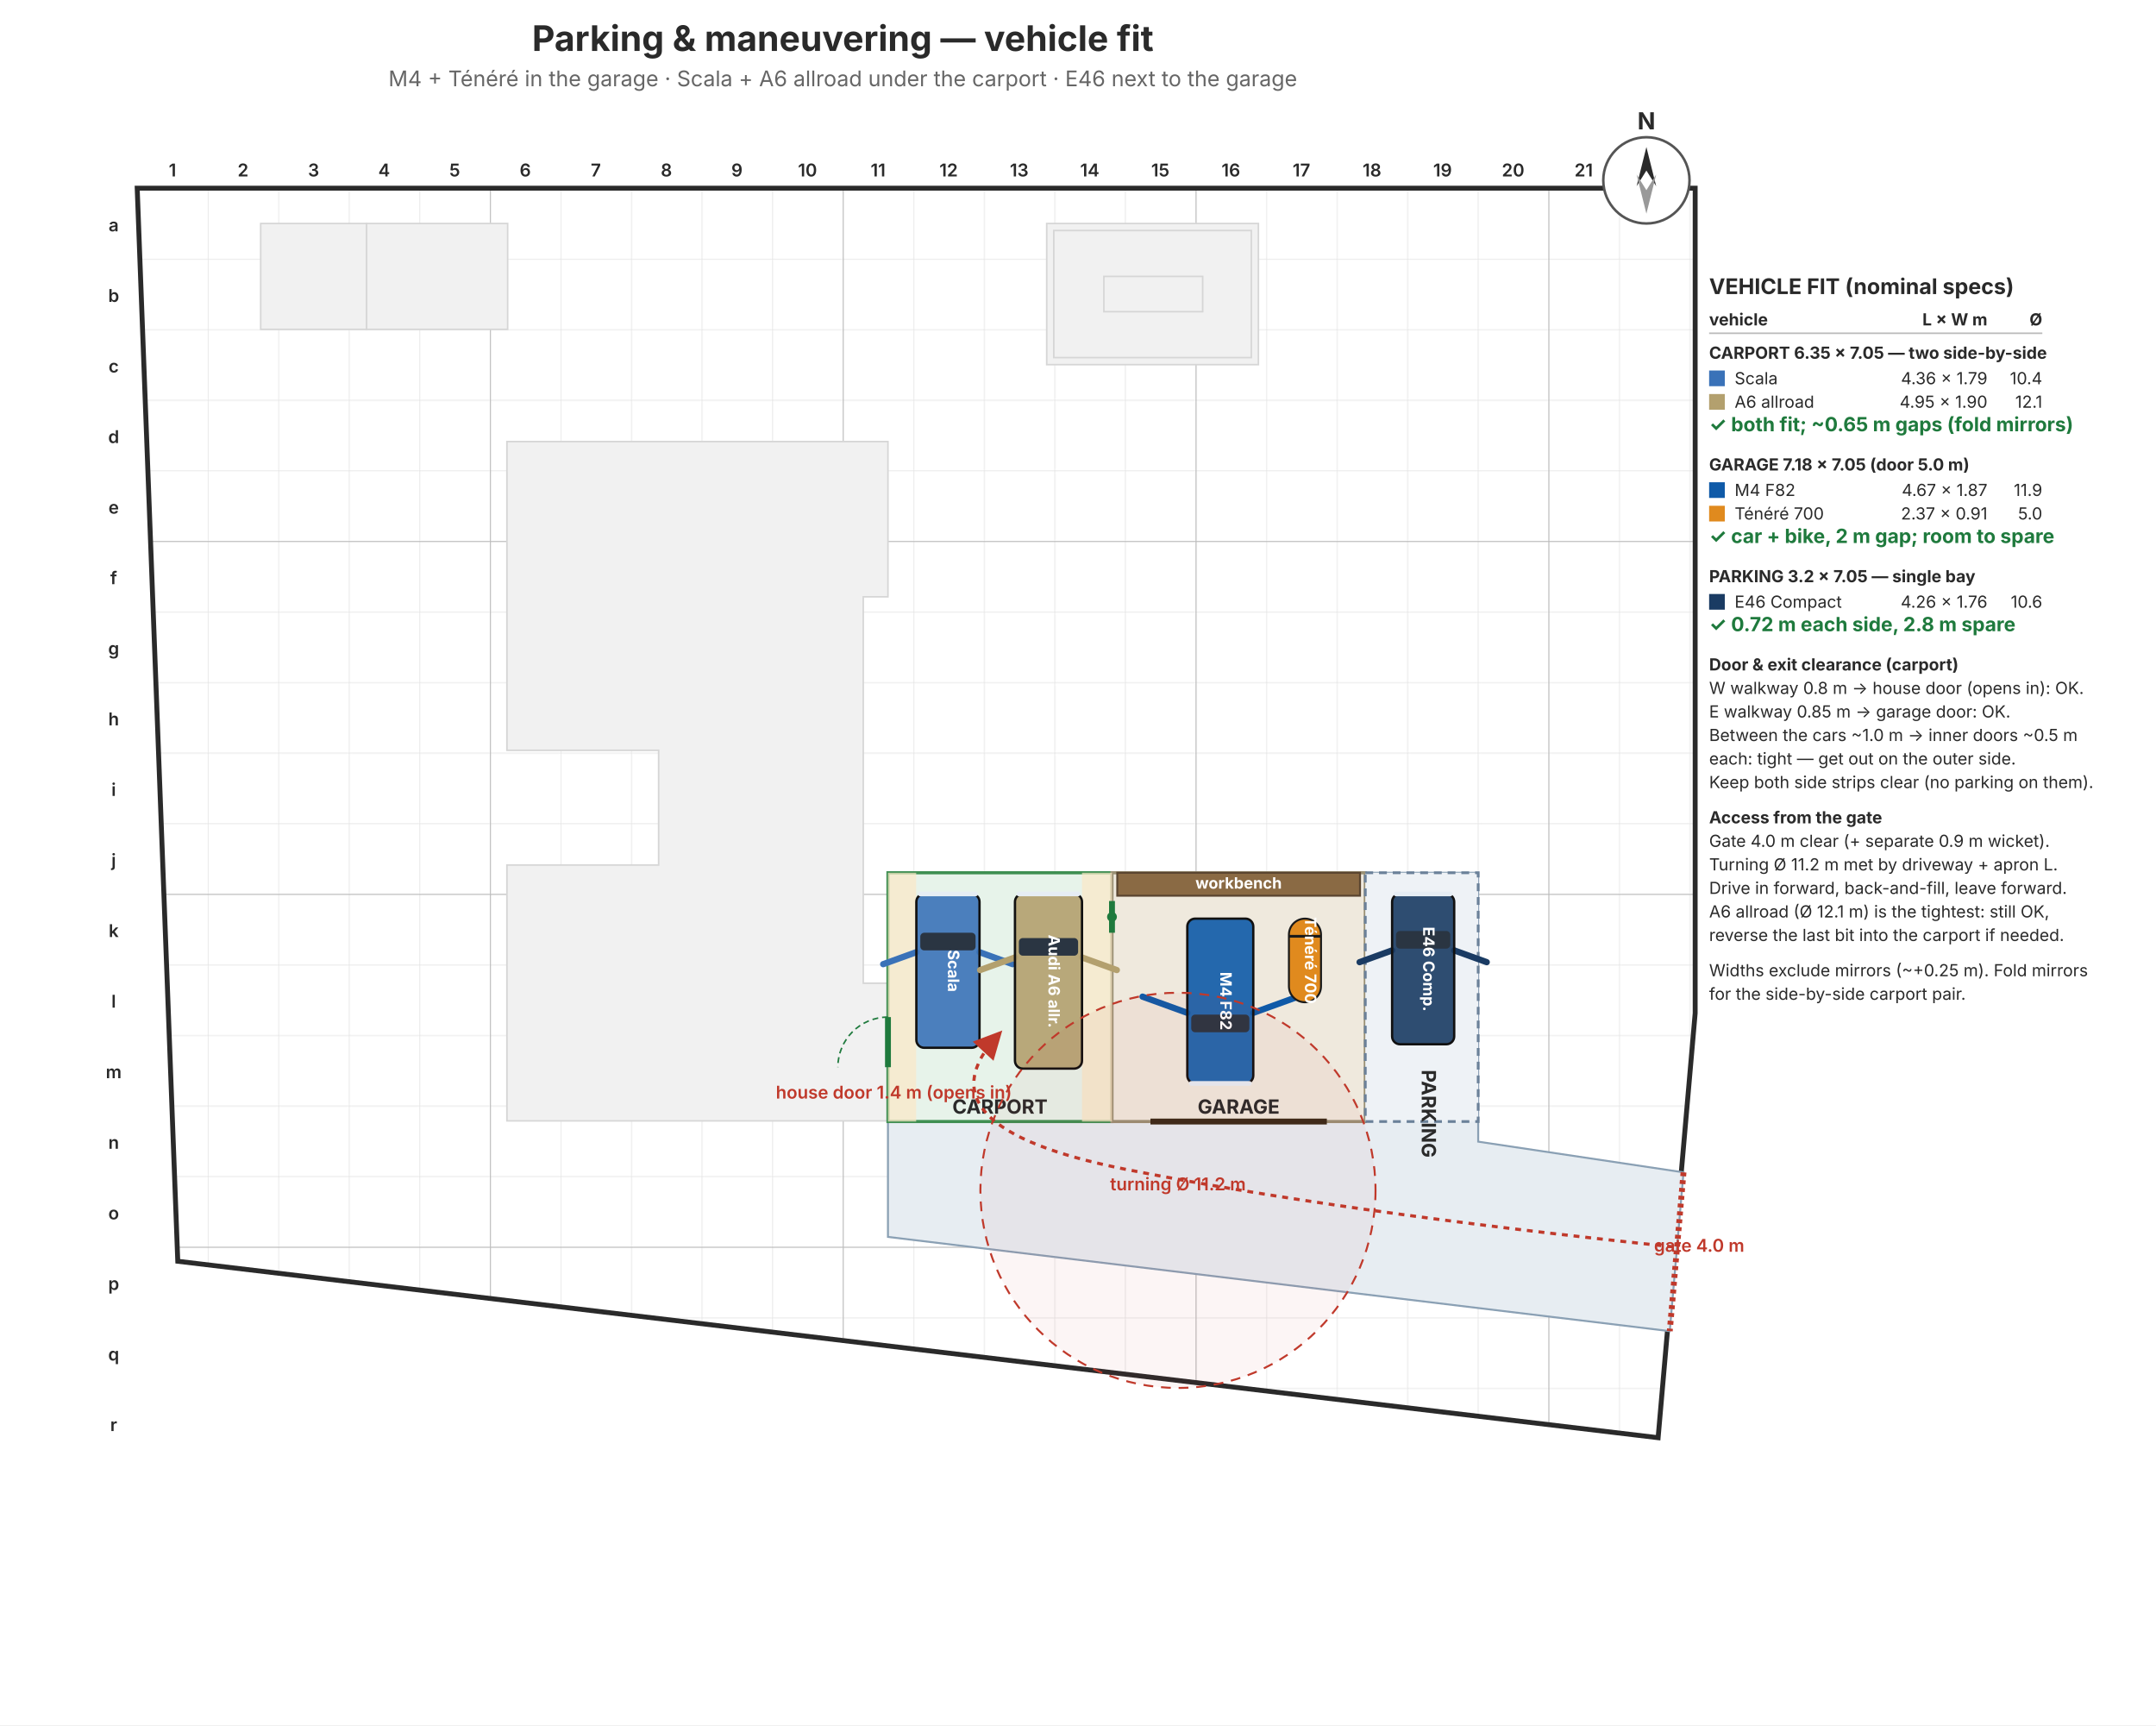
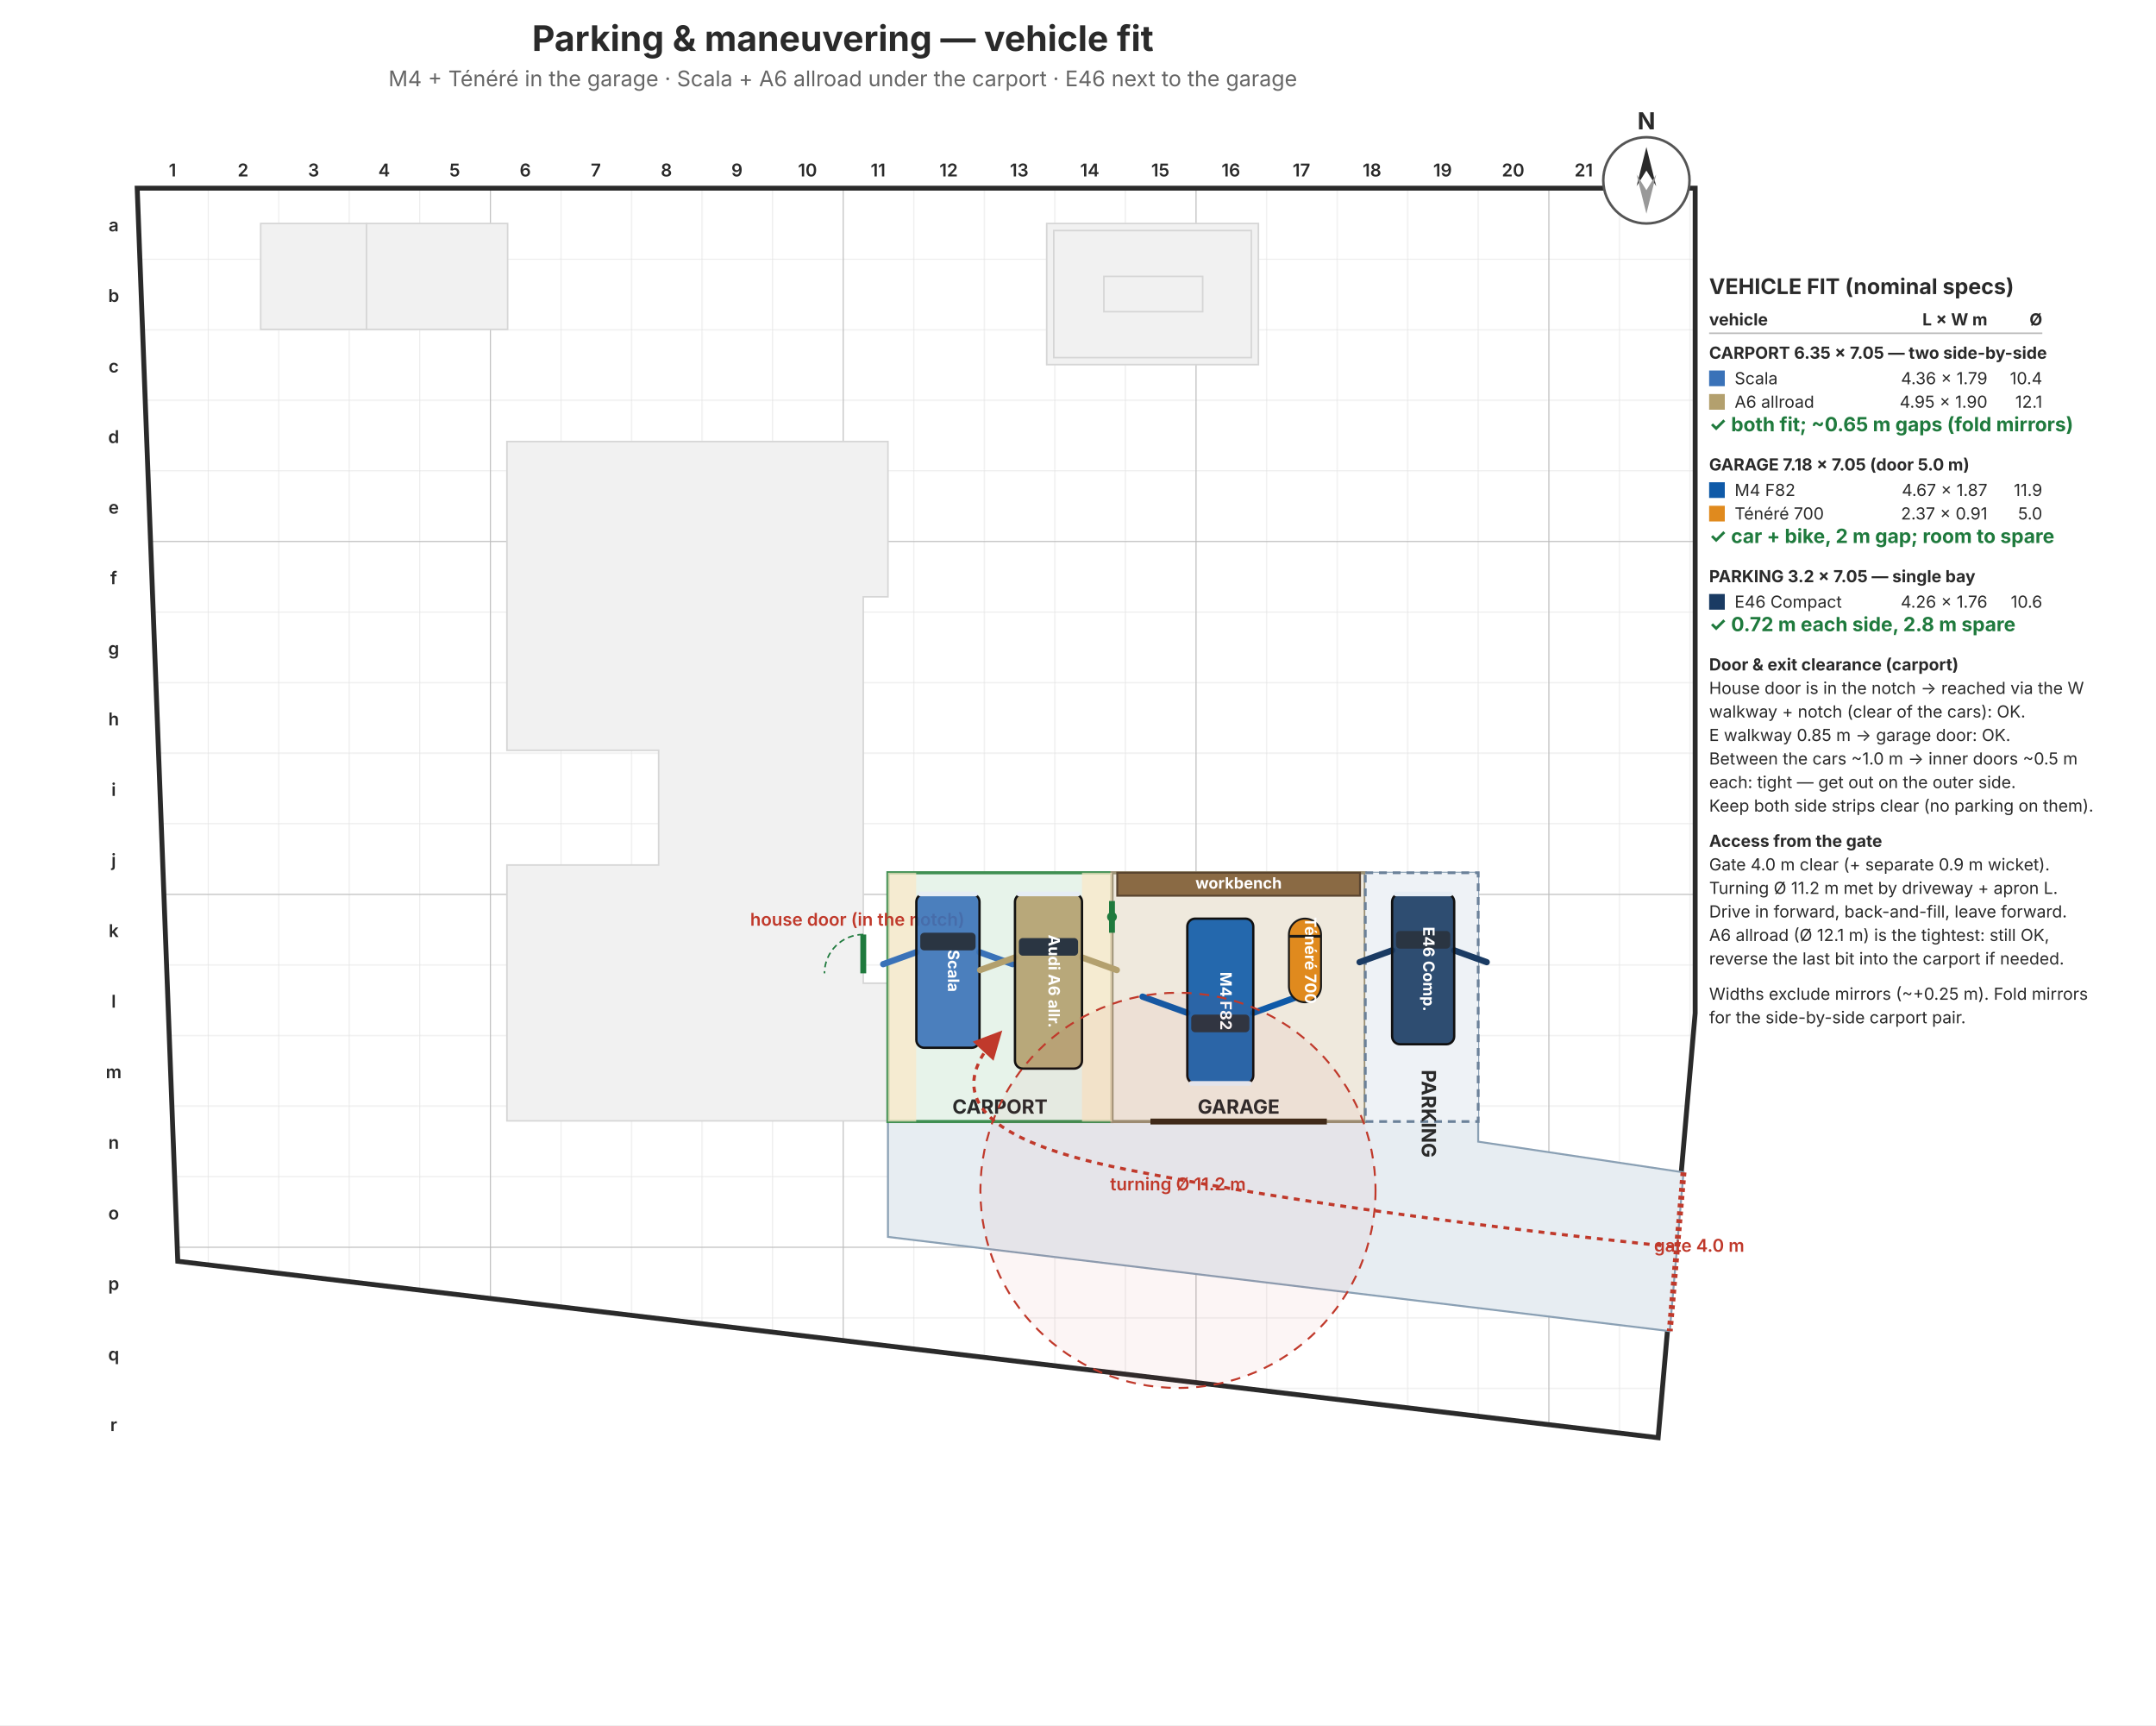
<svg xmlns="http://www.w3.org/2000/svg" viewBox="0 0 1100 880" font-family="-apple-system, BlinkMacSystemFont, sans-serif">
  <defs>
    <pattern id="cg" width="36" height="36" patternUnits="userSpaceOnUse">
      <path d="M 36 0 L 0 0 0 36" fill="none" stroke="#e2e2e2" stroke-width="0.6" />
    </pattern>
    <pattern id="mg" width="180" height="180" patternUnits="userSpaceOnUse">
      <rect width="180" height="180" fill="url(#cg)" />
      <path d="M 180 0 L 0 0 0 180" fill="none" stroke="#bcbcbc" stroke-width="1" />
    </pattern>
    <clipPath id="plot">
      <polygon points="0,0 794.88,0 794.88,420.84 775.98,637.38 20.7,547.38" />
    </clipPath>
    <marker id="arrow" markerWidth="9" markerHeight="9" refX="7" refY="4.5" orient="auto">
      <path d="M0,0 L9,4.5 L0,9 z" fill="#c0392b" />
    </marker>
  </defs>
  <style>
    text{font-family:-apple-system,sans-serif;fill:#2a2a2a}
    .title{font-size:18px;font-weight:700;text-anchor:middle}
    .sub{font-size:11px;fill:#666;text-anchor:middle}
    .axis{font-size:9px;fill:#777;text-anchor:middle;font-weight:600}
    .bay{font-size:10px;font-weight:700}
    .vlbl{font-size:8px;font-weight:700;fill:#fff}
    .dim{font-size:9px;fill:#c0392b;text-anchor:middle;font-weight:600}
    .ph{font-size:11px;font-weight:700}
    .pt{font-size:8.5px}
    .ok{font-size:10px;font-weight:700;fill:#1f7a3d}
  </style>
  <rect width="1100" height="880" fill="white" />
  <text x="430" y="26" class="title">Parking &amp; maneuvering — vehicle fit</text>
  <text x="430" y="44" class="sub">M4 + Ténéré in the garage · Scala + A6 allroad under the carport · E46 next to the garage</text>
  <g transform="translate(70, 96)">
    <g clip-path="url(#plot)">
      <rect x="-50" y="-10" width="900" height="720" fill="url(#mg)" />
    </g>
    <polygon points="0,0 794.88,0 794.88,420.84 775.98,637.38 20.7,547.38" fill="none" stroke="#2a2a2a" stroke-width="2.5" />
    <g class="axis">
      <text x="18" y="-6">1</text>
      <text x="54" y="-6">2</text>
      <text x="90" y="-6">3</text>
      <text x="126" y="-6">4</text>
      <text x="162" y="-6">5</text>
      <text x="198" y="-6">6</text>
      <text x="234" y="-6">7</text>
      <text x="270" y="-6">8</text>
      <text x="306" y="-6">9</text>
      <text x="342" y="-6">10</text>
      <text x="378" y="-6">11</text>
      <text x="414" y="-6">12</text>
      <text x="450" y="-6">13</text>
      <text x="486" y="-6">14</text>
      <text x="522" y="-6">15</text>
      <text x="558" y="-6">16</text>
      <text x="594" y="-6">17</text>
      <text x="630" y="-6">18</text>
      <text x="666" y="-6">19</text>
      <text x="702" y="-6">20</text>
      <text x="738" y="-6">21</text>
      <text x="774" y="-6">22</text>
    </g>
    <g class="axis">
      <text x="-12" y="22">a</text>
      <text x="-12" y="58">b</text>
      <text x="-12" y="94">c</text>
      <text x="-12" y="130">d</text>
      <text x="-12" y="166">e</text>
      <text x="-12" y="202">f</text>
      <text x="-12" y="238">g</text>
      <text x="-12" y="274">h</text>
      <text x="-12" y="310">i</text>
      <text x="-12" y="346">j</text>
      <text x="-12" y="382">k</text>
      <text x="-12" y="418">l</text>
      <text x="-12" y="454">m</text>
      <text x="-12" y="490">n</text>
      <text x="-12" y="526">o</text>
      <text x="-12" y="562">p</text>
      <text x="-12" y="598">q</text>
      <text x="-12" y="634">r</text>
    </g>
    <g clip-path="url(#plot)" fill="#f1f1f1" stroke="#d6d6d6" stroke-width="0.8">
      <polygon points="188.64,129.24 383.04,129.24 383.04,208.44 370.44,208.44 370.44,405.54 383.04,405.54 383.04,475.74 188.64,475.74 188.64,345.24 266.04,345.24 266.04,286.74 188.64,286.74" />
      <rect x="117" y="18" width="72" height="54" />
      <rect x="63" y="18" width="54" height="54" />
      <rect x="464.04" y="18" width="108" height="72" />
      <rect x="467.64" y="21.6" width="100.8" height="64.8" />
      <rect x="493.2" y="45" width="50.4" height="18" />
    </g>
    <polygon points="383.04,349.2 497.34,349.2 497.34,475.92 626.58,475.92 626.58,349.2 684.18,349.2 684.18,486.36 788.94,502.02 781.92,583.02 383.04,534.96" fill="#e7edf2" stroke="#8aa0b4" stroke-width="1" />
    <rect x="383.04" y="349.2" width="114.3" height="126.9" fill="#e7f3ea" stroke="#3f8f52" stroke-width="1.6" />
    <rect x="497.34" y="349.2" width="129.24" height="126.9" fill="#efe9dd" stroke="#9a9074" stroke-width="1.6" />
    <rect x="626.58" y="349.2" width="57.6" height="126.9" fill="#eef2f6" stroke="#6b8199" stroke-width="1.4" stroke-dasharray="4,3" />
    <line x1="516.96" y1="476.1" x2="606.96" y2="476.1" stroke="#3a2a18" stroke-width="3" />
    <text x="440.19" y="472.1" class="bay" fill="#2f6f43" text-anchor="middle">CARPORT</text>
    <text x="561.96" y="472.1" class="bay" fill="#7a6f52" text-anchor="middle">GARAGE</text>
    <text x="655.38" y="472.1" class="bay" fill="#556" text-anchor="middle" transform="rotate(90 655.38 472.1)">PARKING</text>
    <rect x="500.04" y="349.2" width="123.84" height="11.7" fill="#8a6a44" stroke="#5a4530" stroke-width="1" />
    <text x="561.96" y="357.3" class="vlbl" text-anchor="middle" fill="#fff">workbench</text>
    <rect x="383.04" y="349.2" width="14.4" height="126.9" fill="#fbe9c7" fill-opacity="0.7" />
    <rect x="482.04" y="349.2" width="15.3" height="126.9" fill="#fbe9c7" fill-opacity="0.7" />
-     <line x1="383.04" y1="422.82" x2="383.04" y2="448.38" stroke="#1f7a3d" stroke-width="3" />
-     <path d="M 383.04,422.82 A 25.56 25.56 0 0 0 357.48,448.38" fill="none" stroke="#1f7a3d" stroke-width="0.8" stroke-dasharray="3,2" />
-     <text x="386.04" y="464.4" class="dim" fill="#1f7a3d" text-anchor="start">house door 1.4 m (opens in)</text>
+     <line x1="370.44" y1="380.7" x2="370.44" y2="400.5" stroke="#1f7a3d" stroke-width="3" />
+     <path d="M 370.44,380.7 A 19.8 19.8 0 0 0 350.64,400.5" fill="none" stroke="#1f7a3d" stroke-width="0.8" stroke-dasharray="3,2" />
+     <text x="367.44" y="376.2" class="dim" fill="#1f7a3d" text-anchor="end">house door (in the notch)</text>
    <line x1="497.34" y1="363.6" x2="497.34" y2="379.8" stroke="#1f7a3d" stroke-width="3" />
    <circle cx="497.34" cy="371.7" r="2.5" fill="#1f7a3d" />
    <g transform="translate(413.64,399.24)">
      <line x1="-16.11" y1="-9.54" x2="-33.03" y2="-3.42" stroke="#3a72b8" stroke-width="3.2" stroke-linecap="round" />
      <line x1="16.11" y1="-9.54" x2="33.03" y2="-3.42" stroke="#3a72b8" stroke-width="3.2" stroke-linecap="round" />
      <rect x="-16.11" y="-39.24" width="32.22" height="78.48" rx="4" fill="#3a72b8" fill-opacity="0.9" stroke="#111" stroke-width="1.2" />
      <rect x="-14.11" y="-19.44" width="28.22" height="9" rx="2" fill="#2a3542" />
      <line x1="-14.11" y1="-39.24" x2="14.11" y2="-39.24" stroke="#e6edf4" stroke-width="2.4" stroke-linecap="round" />
    </g>
    <text x="413.64" y="399.24" class="vlbl" text-anchor="middle" transform="rotate(90 413.64 399.24)">Scala</text>
    <g transform="translate(464.94,404.55)">
      <line x1="-17.1" y1="-12.15" x2="-34.866" y2="-5.724" stroke="#b3a06e" stroke-width="3.2" stroke-linecap="round" />
      <line x1="17.1" y1="-12.15" x2="34.866" y2="-5.724" stroke="#b3a06e" stroke-width="3.2" stroke-linecap="round" />
      <rect x="-17.1" y="-44.55" width="34.2" height="89.1" rx="4" fill="#b3a06e" fill-opacity="0.9" stroke="#111" stroke-width="1.2" />
      <rect x="-15.1" y="-22.05" width="30.2" height="9" rx="2" fill="#2a3542" />
      <line x1="-15.1" y1="-44.55" x2="15.1" y2="-44.55" stroke="#e6edf4" stroke-width="2.4" stroke-linecap="round" />
    </g>
    <text x="464.94" y="404.55" class="vlbl" text-anchor="middle" transform="rotate(90 464.94 404.55)">Audi A6 allr.</text>
    <g transform="translate(552.6,414.63)">
      <line x1="-16.83" y1="6.03" x2="-39.672" y2="-2.232" stroke="#0f5aa8" stroke-width="3.2" stroke-linecap="round" />
      <line x1="16.83" y1="6.03" x2="39.672" y2="-2.232" stroke="#0f5aa8" stroke-width="3.2" stroke-linecap="round" />
      <rect x="-16.83" y="-42.03" width="33.66" height="84.06" rx="4" fill="#0f5aa8" fill-opacity="0.9" stroke="#111" stroke-width="1.2" />
      <rect x="-14.83" y="6.93" width="29.66" height="9" rx="2" fill="#2a3542" />
      <line x1="-14.83" y1="42.03" x2="14.83" y2="42.03" stroke="#e6edf4" stroke-width="2.4" stroke-linecap="round" />
    </g>
    <text x="552.6" y="414.63" class="vlbl" text-anchor="middle" transform="rotate(90 552.6 414.63)">M4 F82</text>
    <g transform="translate(595.8,393.93)">
      <rect x="-8.19" y="-21.33" width="16.38" height="42.66" rx="8.19" fill="#e08a1e" stroke="#1a1a1a" stroke-width="1" />
      <line x1="-8.1" y1="-12.33" x2="8.1" y2="-12.33" stroke="#1a1a1a" stroke-width="1.4" />
    </g>
    <text x="595.8" y="393.93" class="vlbl" text-anchor="middle" transform="rotate(90 595.8 393.93)">Ténéré 700</text>
    <g transform="translate(656.1,398.34)">
      <line x1="-15.84" y1="-9.54" x2="-32.422" y2="-3.542" stroke="#1a3b63" stroke-width="3.2" stroke-linecap="round" />
      <line x1="15.84" y1="-9.54" x2="32.422" y2="-3.542" stroke="#1a3b63" stroke-width="3.2" stroke-linecap="round" />
      <rect x="-15.84" y="-38.34" width="31.68" height="76.68" rx="4" fill="#1a3b63" fill-opacity="0.9" stroke="#111" stroke-width="1.2" />
      <rect x="-13.84" y="-19.44" width="27.68" height="9" rx="2" fill="#2a3542" />
      <line x1="-13.84" y1="-38.34" x2="13.84" y2="-38.34" stroke="#e6edf4" stroke-width="2.4" stroke-linecap="round" />
    </g>
    <text x="656.1" y="398.34" class="vlbl" text-anchor="middle" transform="rotate(90 656.1 398.34)">E46 Comp.</text>
    <line x1="788.94" y1="502.02" x2="781.92" y2="583.02" stroke="#c0392b" stroke-width="3" stroke-dasharray="2,2" />
    <text x="796.94" y="542.52" class="dim" text-anchor="start">gate 4.0 m</text>
    <circle cx="531" cy="511.2" r="100.8" fill="#c0392b" fill-opacity="0.05" stroke="#c0392b" stroke-width="1" stroke-dasharray="5,4" />
    <text x="531" y="511.2" class="dim">turning Ø 11.2 m</text>
    <path d="M 783.54,540 Q 612,522 504,500.4 T 439.2,432" fill="none" stroke="#c0392b" stroke-width="1.6" stroke-dasharray="3,3" marker-end="url(#arrow)" />
  </g>
  <g transform="translate(840, 92)">
    <circle r="22" fill="white" stroke="#555" stroke-width="1.3" />
    <path d="M 0 -17 L 5 3 L 0 -5 L -5 3 Z" fill="#2a2a2a" />
    <path d="M 0 5 L 5 -3 L 0 17 L -5 -3 Z" fill="#999" />
    <text y="-26" font-size="12" font-weight="700" text-anchor="middle">N</text>
  </g>
  <g transform="translate(872, 150)">
    <text x="0" y="0" class="ph">VEHICLE FIT (nominal specs)</text>
    <text x="0" y="16" class="pt" font-weight="700" fill="#555">vehicle</text>
    <text x="142" y="16" class="pt" font-weight="700" fill="#555" text-anchor="end">L × W m</text>
    <text x="170" y="16" class="pt" font-weight="700" fill="#555" text-anchor="end">Ø</text>
    <line x1="0" y1="20" x2="170" y2="20" stroke="#bbb" stroke-width="0.8" />
    <text x="0" y="33" class="pt" font-weight="700" fill="#333">CARPORT 6.35 × 7.05 — two side-by-side</text>
    <rect x="0" y="39" width="8" height="8" fill="#3a72b8" />
    <text x="13" y="46" class="pt">Scala</text>
    <text x="142" y="46" class="pt" text-anchor="end">4.36 × 1.79</text>
    <text x="170" y="46" class="pt" text-anchor="end">10.4</text>
    <rect x="0" y="51" width="8" height="8" fill="#b3a06e" />
    <text x="13" y="58" class="pt">A6 allroad</text>
    <text x="142" y="58" class="pt" text-anchor="end">4.95 × 1.90</text>
    <text x="170" y="58" class="pt" text-anchor="end">12.1</text>
    <text x="0" y="70" class="ok" font-size="8.5">✓ both fit; ~0.65 m gaps (fold mirrors)</text>
    <text x="0" y="90" class="pt" font-weight="700" fill="#333">GARAGE 7.18 × 7.05 (door 5.0 m)</text>
    <rect x="0" y="96" width="8" height="8" fill="#0f5aa8" />
    <text x="13" y="103" class="pt">M4 F82</text>
    <text x="142" y="103" class="pt" text-anchor="end">4.67 × 1.87</text>
    <text x="170" y="103" class="pt" text-anchor="end">11.9</text>
    <rect x="0" y="108" width="8" height="8" fill="#e08a1e" />
    <text x="13" y="115" class="pt">Ténéré 700</text>
    <text x="142" y="115" class="pt" text-anchor="end">2.37 × 0.91</text>
    <text x="170" y="115" class="pt" text-anchor="end">5.0</text>
    <text x="0" y="127" class="ok" font-size="8.5">✓ car + bike, 2 m gap; room to spare</text>
    <text x="0" y="147" class="pt" font-weight="700" fill="#333">PARKING 3.2 × 7.05 — single bay</text>
    <rect x="0" y="153" width="8" height="8" fill="#1a3b63" />
    <text x="13" y="160" class="pt">E46 Compact</text>
    <text x="142" y="160" class="pt" text-anchor="end">4.26 × 1.76</text>
    <text x="170" y="160" class="pt" text-anchor="end">10.6</text>
    <text x="0" y="172" class="ok" font-size="8.5">✓ 0.72 m each side, 2.8 m spare</text>
    <text x="0" y="192" class="pt" fill="#444" font-weight="700">Door &amp; exit clearance (carport)</text>
-     <text x="0" y="204" class="pt" fill="#555">W walkway 0.8 m → house door (opens in): OK.</text>
-     <text x="0" y="216" class="pt" fill="#555">E walkway 0.85 m → garage door: OK.</text>
-     <text x="0" y="228" class="pt" fill="#555">Between the cars ~1.0 m → inner doors ~0.5 m</text>
-     <text x="0" y="240" class="pt" fill="#555">each: tight — get out on the outer side.</text>
-     <text x="0" y="252" class="pt" fill="#555">Keep both side strips clear (no parking on them).</text>
-     <text x="0" y="270" class="pt" fill="#444" font-weight="700">Access from the gate</text>
-     <text x="0" y="282" class="pt" fill="#555">Gate 4.0 m clear (+ separate 0.9 m wicket).</text>
-     <text x="0" y="294" class="pt" fill="#555">Turning Ø 11.2 m met by driveway + apron L.</text>
-     <text x="0" y="306" class="pt" fill="#555">Drive in forward, back-and-fill, leave forward.</text>
-     <text x="0" y="318" class="pt" fill="#555">A6 allroad (Ø 12.1 m) is the tightest: still OK,</text>
-     <text x="0" y="330" class="pt" fill="#555">reverse the last bit into the carport if needed.</text>
-     <text x="0" y="348" class="pt" fill="#888">Widths exclude mirrors (~+0.25 m). Fold mirrors</text>
-     <text x="0" y="360" class="pt" fill="#888">for the side-by-side carport pair.</text>
+     <text x="0" y="204" class="pt" fill="#555">House door is in the notch → reached via the W</text>
+     <text x="0" y="216" class="pt" fill="#555">walkway + notch (clear of the cars): OK.</text>
+     <text x="0" y="228" class="pt" fill="#555">E walkway 0.85 m → garage door: OK.</text>
+     <text x="0" y="240" class="pt" fill="#555">Between the cars ~1.0 m → inner doors ~0.5 m</text>
+     <text x="0" y="252" class="pt" fill="#555">each: tight — get out on the outer side.</text>
+     <text x="0" y="264" class="pt" fill="#555">Keep both side strips clear (no parking on them).</text>
+     <text x="0" y="282" class="pt" fill="#444" font-weight="700">Access from the gate</text>
+     <text x="0" y="294" class="pt" fill="#555">Gate 4.0 m clear (+ separate 0.9 m wicket).</text>
+     <text x="0" y="306" class="pt" fill="#555">Turning Ø 11.2 m met by driveway + apron L.</text>
+     <text x="0" y="318" class="pt" fill="#555">Drive in forward, back-and-fill, leave forward.</text>
+     <text x="0" y="330" class="pt" fill="#555">A6 allroad (Ø 12.1 m) is the tightest: still OK,</text>
+     <text x="0" y="342" class="pt" fill="#555">reverse the last bit into the carport if needed.</text>
+     <text x="0" y="360" class="pt" fill="#888">Widths exclude mirrors (~+0.25 m). Fold mirrors</text>
+     <text x="0" y="372" class="pt" fill="#888">for the side-by-side carport pair.</text>
  </g>
</svg>
